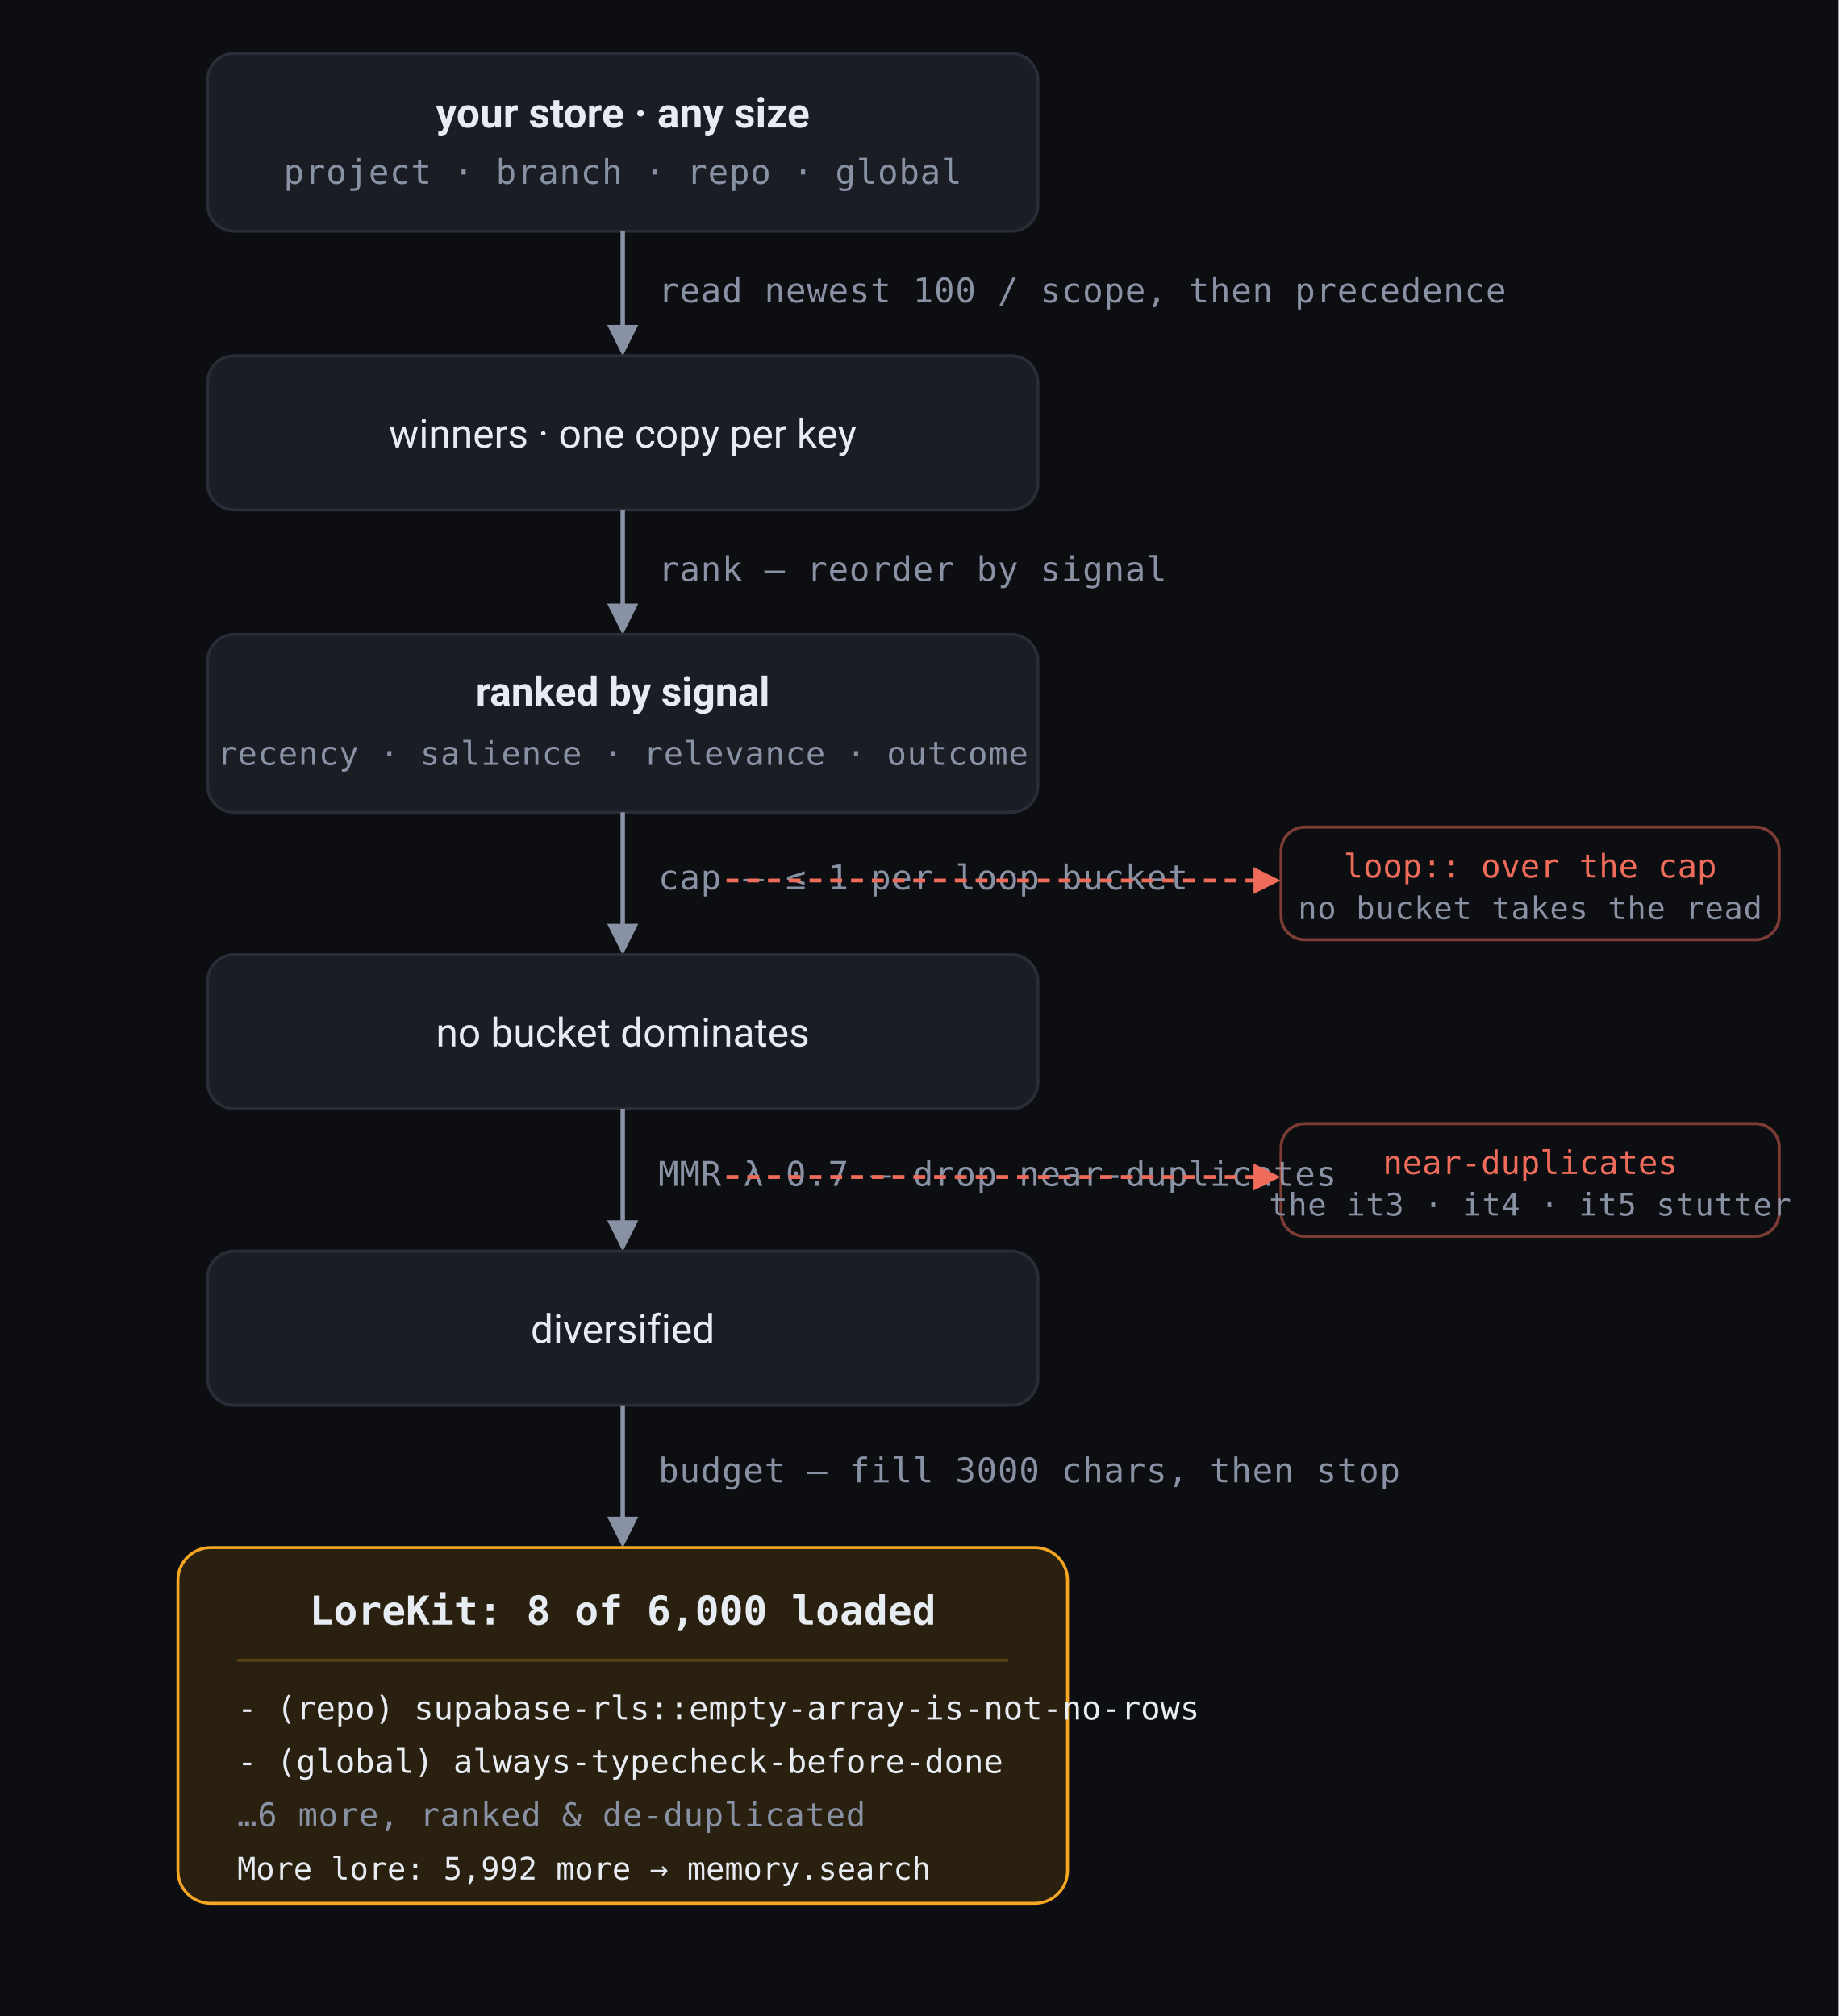
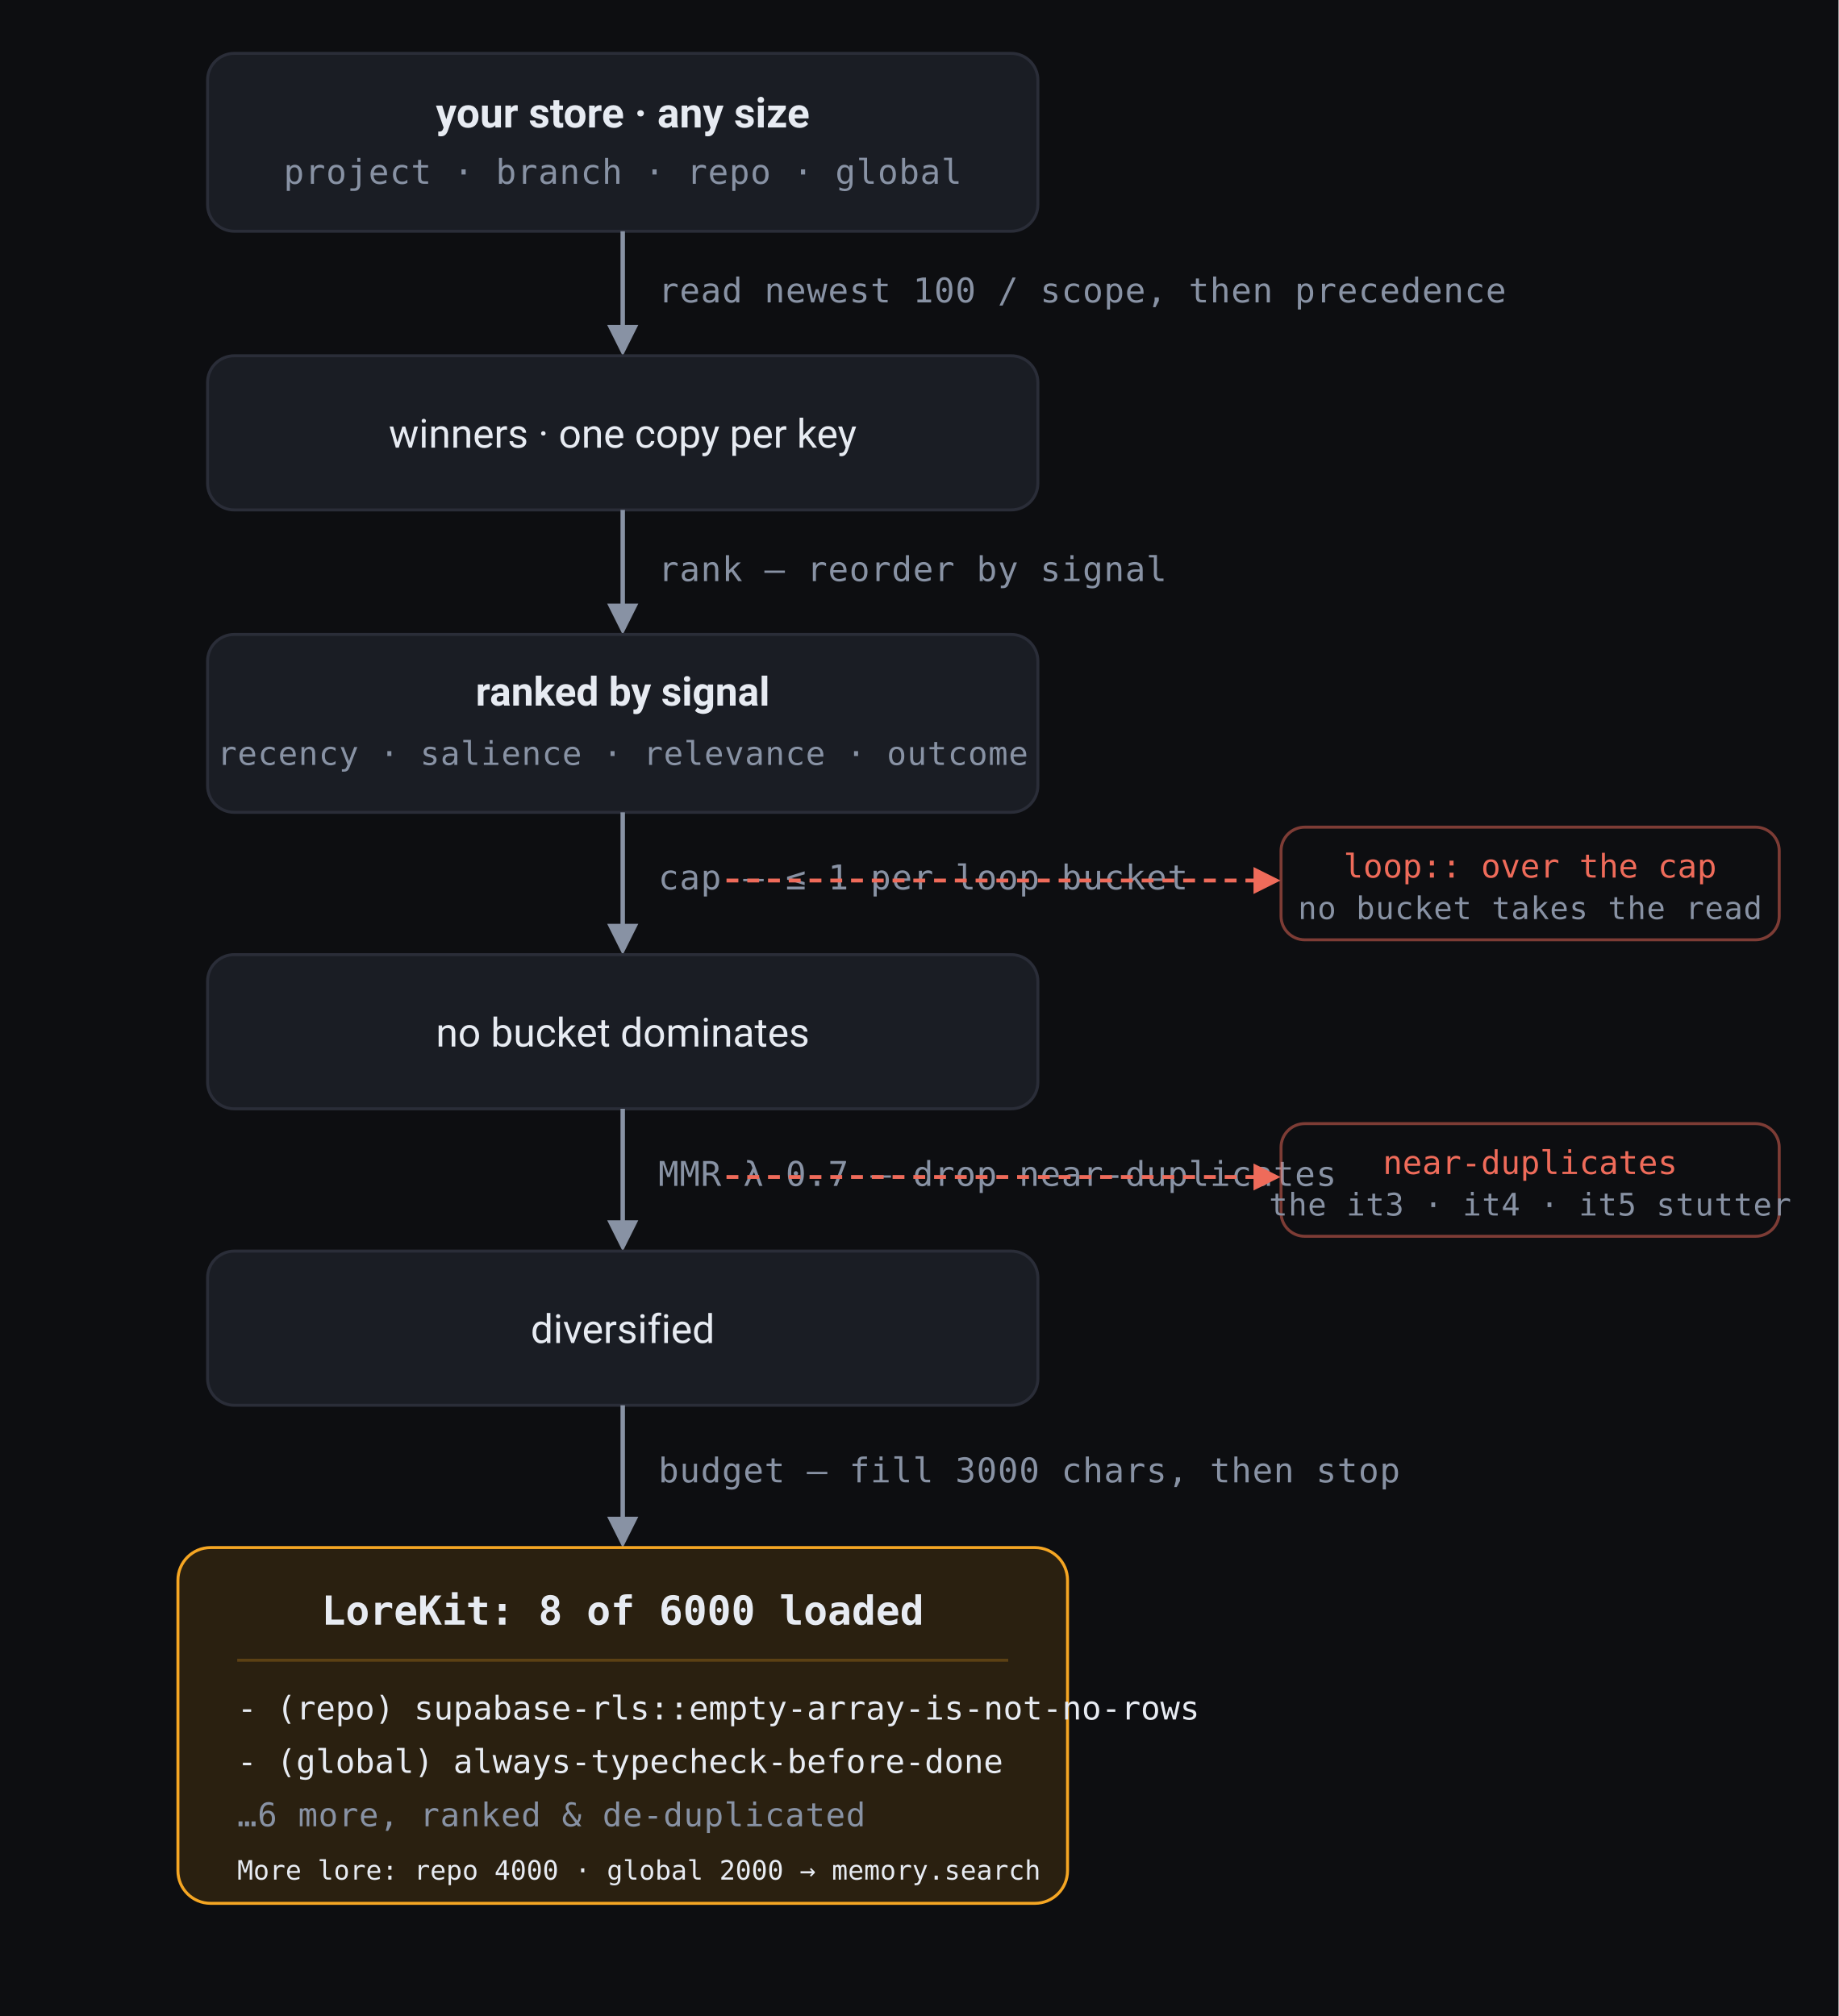
<svg xmlns="http://www.w3.org/2000/svg" viewBox="0 0 620 680" role="img" aria-label="A vertical pipeline: lessons across scopes pass through precedence, ranking by signal, a per-loop cap of one that drops extra loop rows, MMR that drops near-duplicates, and a 3000-character budget, leaving a bounded injected block that reports how many of the total it showed plus a scope map.">
  <style>
    text{font-family:ui-sans-serif,system-ui,-apple-system,"Segoe UI",Roboto,sans-serif;fill:#e7ebf2}
    .lbl{font-family:ui-monospace,"SFMono-Regular",Menlo,Consolas,monospace;fill:#8892a4;letter-spacing:.02em}
    .k{font-family:ui-monospace,"SFMono-Regular",Menlo,Consolas,monospace}
    .drop{fill:#ef6b5a}
  </style>
  <defs>
    <marker id="ar" viewBox="0 0 10 10" refX="8" refY="5" markerWidth="7" markerHeight="7" orient="auto-start-reverse">
      <path d="M0,0 L10,5 L0,10 z" fill="#8892a4" />
    </marker>
    <marker id="arRed" viewBox="0 0 10 10" refX="8" refY="5" markerWidth="7" markerHeight="7" orient="auto-start-reverse">
      <path d="M0,0 L10,5 L0,10 z" fill="#ef6b5a" />
    </marker>
  </defs>
  <rect x="0" y="0" width="620" height="680" fill="#0d0e11" />
  <rect x="70" y="18" width="280" height="60" rx="9" fill="#1a1d24" stroke="#2a2d38" />
  <text x="210" y="43" text-anchor="middle" font-size="14" font-weight="600">your store · any size</text>
  <text x="210" y="62" text-anchor="middle" class="lbl" font-size="11.5">project · branch · repo · global</text>
  <line x1="210" y1="78" x2="210" y2="118" stroke="#8892a4" stroke-width="1.5" marker-end="url(#ar)" />
  <text x="222" y="102" class="lbl" font-size="11.5">read newest 100 / scope, then precedence</text>
  <rect x="70" y="120" width="280" height="52" rx="9" fill="#1a1d24" stroke="#2a2d38" />
  <text x="210" y="151" text-anchor="middle" font-size="13.5">winners · one copy per key</text>
  <line x1="210" y1="172" x2="210" y2="212" stroke="#8892a4" stroke-width="1.5" marker-end="url(#ar)" />
  <text x="222" y="196" class="lbl" font-size="11.5">rank — reorder by signal</text>
  <rect x="70" y="214" width="280" height="60" rx="9" fill="#1a1d24" stroke="#2a2d38" />
  <text x="210" y="238" text-anchor="middle" font-size="13.5" font-weight="600">ranked by signal</text>
  <text x="210" y="258" text-anchor="middle" class="lbl" font-size="11">recency · salience · relevance · outcome</text>
  <line x1="210" y1="274" x2="210" y2="320" stroke="#8892a4" stroke-width="1.5" marker-end="url(#ar)" />
  <text x="222" y="300" class="lbl" font-size="11.5">cap — ≤ 1 per loop bucket</text>
  <line x1="245" y1="297" x2="430" y2="297" stroke="#ef6b5a" stroke-width="1.3" stroke-dasharray="4 3" marker-end="url(#arRed)" />
  <rect x="432" y="279" width="168" height="38" rx="8" fill="none" stroke="#ef6b5a" stroke-opacity="0.5" />
  <text x="516" y="296" text-anchor="middle" class="drop k" font-size="11">loop:: over the cap</text>
  <text x="516" y="310" text-anchor="middle" class="lbl" font-size="10.5">no bucket takes the read</text>
  <rect x="70" y="322" width="280" height="52" rx="9" fill="#1a1d24" stroke="#2a2d38" />
  <text x="210" y="353" text-anchor="middle" font-size="13.5">no bucket dominates</text>
  <line x1="210" y1="374" x2="210" y2="420" stroke="#8892a4" stroke-width="1.5" marker-end="url(#ar)" />
  <text x="222" y="400" class="lbl" font-size="11.5">MMR λ 0.7 — drop near-duplicates</text>
  <line x1="245" y1="397" x2="430" y2="397" stroke="#ef6b5a" stroke-width="1.3" stroke-dasharray="4 3" marker-end="url(#arRed)" />
  <rect x="432" y="379" width="168" height="38" rx="8" fill="none" stroke="#ef6b5a" stroke-opacity="0.5" />
  <text x="516" y="396" text-anchor="middle" class="drop k" font-size="11">near-duplicates</text>
  <text x="516" y="410" text-anchor="middle" class="lbl" font-size="10.5">the it3 · it4 · it5 stutter</text>
  <rect x="70" y="422" width="280" height="52" rx="9" fill="#1a1d24" stroke="#2a2d38" />
  <text x="210" y="453" text-anchor="middle" font-size="13.5">diversified</text>
  <line x1="210" y1="474" x2="210" y2="520" stroke="#8892a4" stroke-width="1.5" marker-end="url(#ar)" />
  <text x="222" y="500" class="lbl" font-size="11.5">budget — fill 3000 chars, then stop</text>
  <rect x="60" y="522" width="300" height="120" rx="11" fill="#2a2010" stroke="#f5a623" />
-   <text x="210" y="548" text-anchor="middle" class="k" font-size="13.5" font-weight="700" fill="#f5a623">LoreKit: 8 of 6,000 loaded</text>
+   <text x="210" y="548" text-anchor="middle" class="k" font-size="13.5" font-weight="700" fill="#f5a623">LoreKit: 8 of 6000 loaded</text>
  <line x1="80" y1="560" x2="340" y2="560" stroke="#f5a623" stroke-opacity="0.25" />
  <text x="80" y="580" class="k" font-size="11" fill="#34d399">- (repo) supabase-rls::empty-array-is-not-no-rows</text>
  <text x="80" y="598" class="k" font-size="11" fill="#34d399">- (global) always-typecheck-before-done</text>
  <text x="80" y="616" class="lbl" font-size="11">…6 more, ranked &amp; de-duplicated</text>
-   <text x="80" y="634" class="k" font-size="10.5" fill="#f5a623">More lore: 5,992 more → memory.search</text>
+   <text x="80" y="634" class="k" font-size="9" fill="#f5a623">More lore: repo 4000 · global 2000 → memory.search</text>
</svg>
